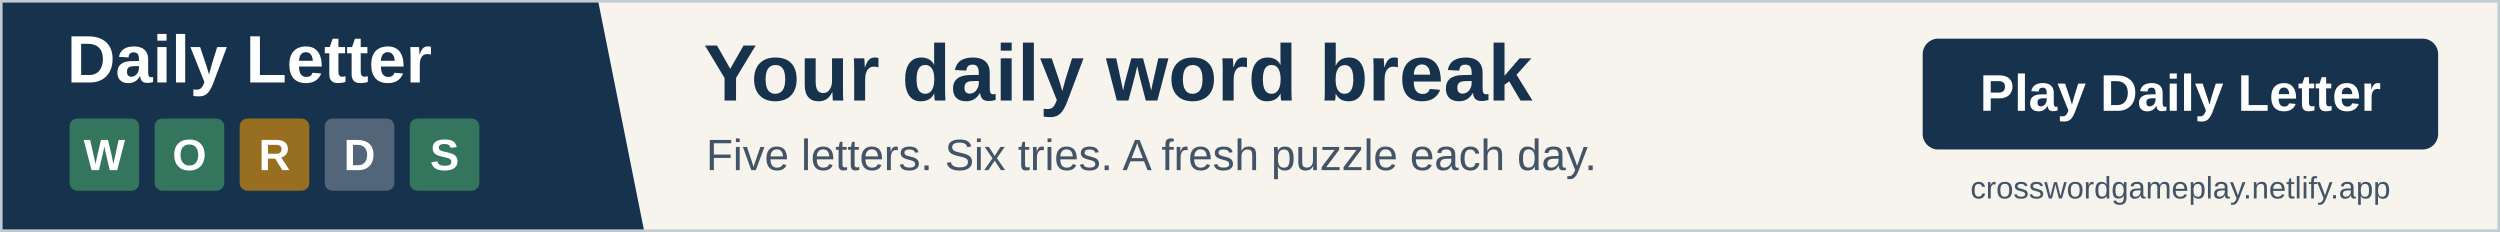
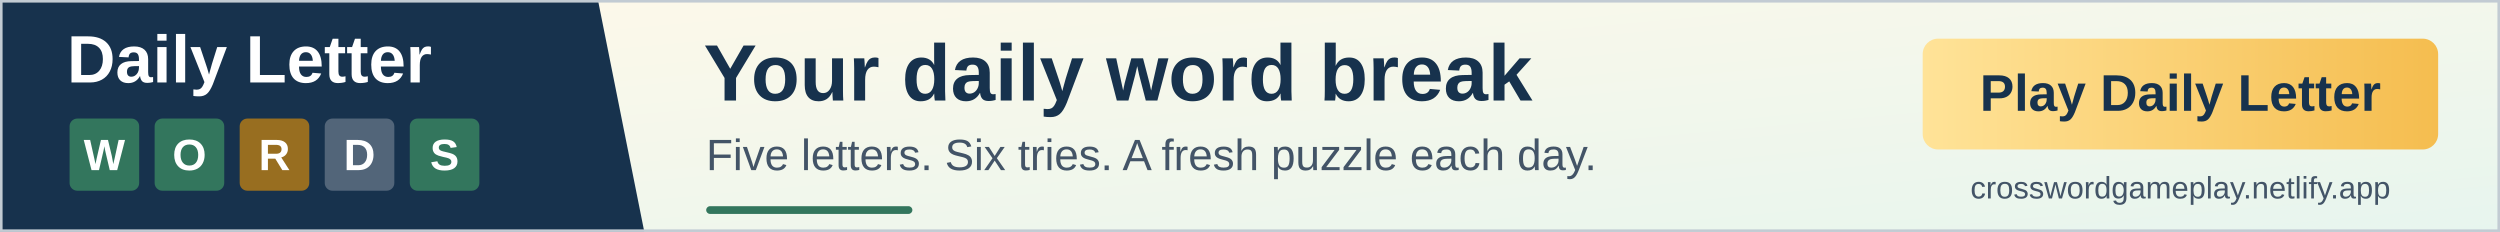
<svg xmlns="http://www.w3.org/2000/svg" width="970" height="90" viewBox="0 0 970 90" role="img" aria-labelledby="title desc">
-   <rect width="970" height="90" fill="#f7f4ed" />
+   <defs>
+     <linearGradient id="paper" x2="1" y2="1">
+       <stop stop-color="#fff9e9" />
+       <stop offset="1" stop-color="#e7f5ee" />
+     </linearGradient>
+     <linearGradient id="gold">
+       <stop stop-color="#ffe398" />
+       <stop offset="1" stop-color="#f5bd4f" />
+     </linearGradient>
+     <linearGradient id="shine">
+       <stop stop-color="#fff" stop-opacity="0" />
+       <stop offset=".5" stop-color="#fff" stop-opacity=".4" />
+       <stop offset="1" stop-color="#fff" stop-opacity="0" />
+     </linearGradient>
+     <clipPath id="headline-window">
+       <rect x="269" y="8" width="456" height="39" />
+     </clipPath>
+     <clipPath id="button-window">
+       <rect x="746" y="15" width="200" height="43" rx="6" />
+     </clipPath>
+   </defs>
+   <style>
+     /* Three eight-second cycles; all motion ends at 24 seconds. */
+     .tile { animation: tile-wave 8s ease-in-out 3; }
+     .tile:nth-child(2) { animation-name: tile-wave-2; }
+     .tile:nth-child(3) { animation-name: tile-wave-3; }
+     .tile:nth-child(4) { animation-name: tile-wave-4; }
+     .tile:nth-child(5) { animation-name: tile-wave-5; }
+     .headline { animation: headline-slide 8s ease-in-out 3; }
+     .alternate { transform: translateY(42px); animation: alternate-slide 8s ease-in-out 3; }
+     .shine { transform: translateX(-100px); animation: button-shine 8s ease-in-out 3; }
+     .accent { transform-origin: 274px 81px; animation: accent-grow 8s ease-in-out 3; }
+     @keyframes tile-wave { 0%,16%,100% {transform:translateY(0)} 8% {transform:translateY(-6px)} }
+     @keyframes tile-wave-2 { 0%,3%,19%,100% {transform:translateY(0)} 11% {transform:translateY(-6px)} }
+     @keyframes tile-wave-3 { 0%,6%,22%,100% {transform:translateY(0)} 14% {transform:translateY(-6px)} }
+     @keyframes tile-wave-4 { 0%,9%,25%,100% {transform:translateY(0)} 17% {transform:translateY(-6px)} }
+     @keyframes tile-wave-5 { 0%,12%,28%,100% {transform:translateY(0)} 20% {transform:translateY(-6px)} }
+     @keyframes headline-slide { 0%,35%,88%,100% {transform:translateY(0)} 44%,79% {transform:translateY(-42px)} }
+     @keyframes alternate-slide { 0%,35%,88%,100% {transform:translateY(42px)} 44%,79% {transform:translateY(0)} }
+     @keyframes button-shine { 0%,48% {transform:translateX(-100px)} 72%,100% {transform:translateX(220px)} }
+     @keyframes accent-grow { 0%,100% {transform:scaleX(1)} 40%,70% {transform:scaleX(1.8)} }
+     @media (prefers-reduced-motion: reduce) { .tile,.headline,.alternate,.shine,.accent {animation:none} }
+   </style>
+   <rect width="970" height="90" fill="url(#paper)" />
  <path d="M0 0h232l18 90H0z" fill="#17324d" />
  <g font-family="Arial, Helvetica, sans-serif">
    <text x="26" y="32" fill="#fff" font-size="26" font-weight="700">Daily Letter</text>
    <g fill="#fff" font-size="17" font-weight="700" text-anchor="middle">
-       <rect x="27" y="46" width="27" height="28" rx="3" fill="#33765d" />
-       <rect x="60" y="46" width="27" height="28" rx="3" fill="#33765d" />
-       <rect x="93" y="46" width="27" height="28" rx="3" fill="#986e20" />
-       <rect x="126" y="46" width="27" height="28" rx="3" fill="#526579" />
-       <rect x="159" y="46" width="27" height="28" rx="3" fill="#33765d" />
-       <text x="40.5" y="66">W</text>
-       <text x="73.5" y="66">O</text>
-       <text x="106.5" y="66">R</text>
-       <text x="139.5" y="66">D</text>
-       <text x="172.5" y="66">S</text>
+       <g class="tile">
+         <rect x="27" y="46" width="27" height="28" rx="3" fill="#33765d" />
+         <text x="40.5" y="66">W</text>
+       </g>
+       <g class="tile">
+         <rect x="60" y="46" width="27" height="28" rx="3" fill="#33765d" />
+         <text x="73.5" y="66">O</text>
+       </g>
+       <g class="tile">
+         <rect x="93" y="46" width="27" height="28" rx="3" fill="#986e20" />
+         <text x="106.5" y="66">R</text>
+       </g>
+       <g class="tile">
+         <rect x="126" y="46" width="27" height="28" rx="3" fill="#526579" />
+         <text x="139.5" y="66">D</text>
+       </g>
+       <g class="tile">
+         <rect x="159" y="46" width="27" height="28" rx="3" fill="#33765d" />
+         <text x="172.5" y="66">S</text>
+       </g>
    </g>
-     <text x="273" y="39" fill="#17324d" font-size="31" font-weight="700">Your daily word break</text>
+     <g clip-path="url(#headline-window)" fill="#17324d" font-size="31" font-weight="700">
+       <text class="headline" x="273" y="39">Your daily word break</text>
+       <text class="alternate" transform="translate(0 42)" x="273" y="39">Five letters. Six tries.</text>
+     </g>
    <text x="274" y="66" fill="#435467" font-size="17">Five letters. Six tries. A fresh puzzle each day.</text>
-     <rect x="746" y="15" width="200" height="43" rx="6" fill="#17324d" />
-     <text x="846" y="43" fill="#fff" font-size="20" font-weight="700" text-anchor="middle">Play Daily Letter</text>
+     <rect class="accent" x="274" y="80" width="80" height="3" rx="1.5" fill="#33765d" />
+     <rect x="746" y="15" width="200" height="43" rx="6" fill="url(#gold)" />
+     <g clip-path="url(#button-window)">
+       <path class="shine" transform="translate(-100 0)" d="M746 15h65l-20 43h-65z" fill="url(#shine)" />
+     </g>
+     <text x="846" y="43" fill="#17324d" font-size="20" font-weight="700" text-anchor="middle">Play Daily Letter</text>
    <text x="846" y="77" fill="#435467" font-size="12" text-anchor="middle">crosswordgameplay.netlify.app</text>
  </g>
  <rect x=".5" y=".5" width="969" height="89" fill="none" stroke="#c2cbd3" />
</svg>
